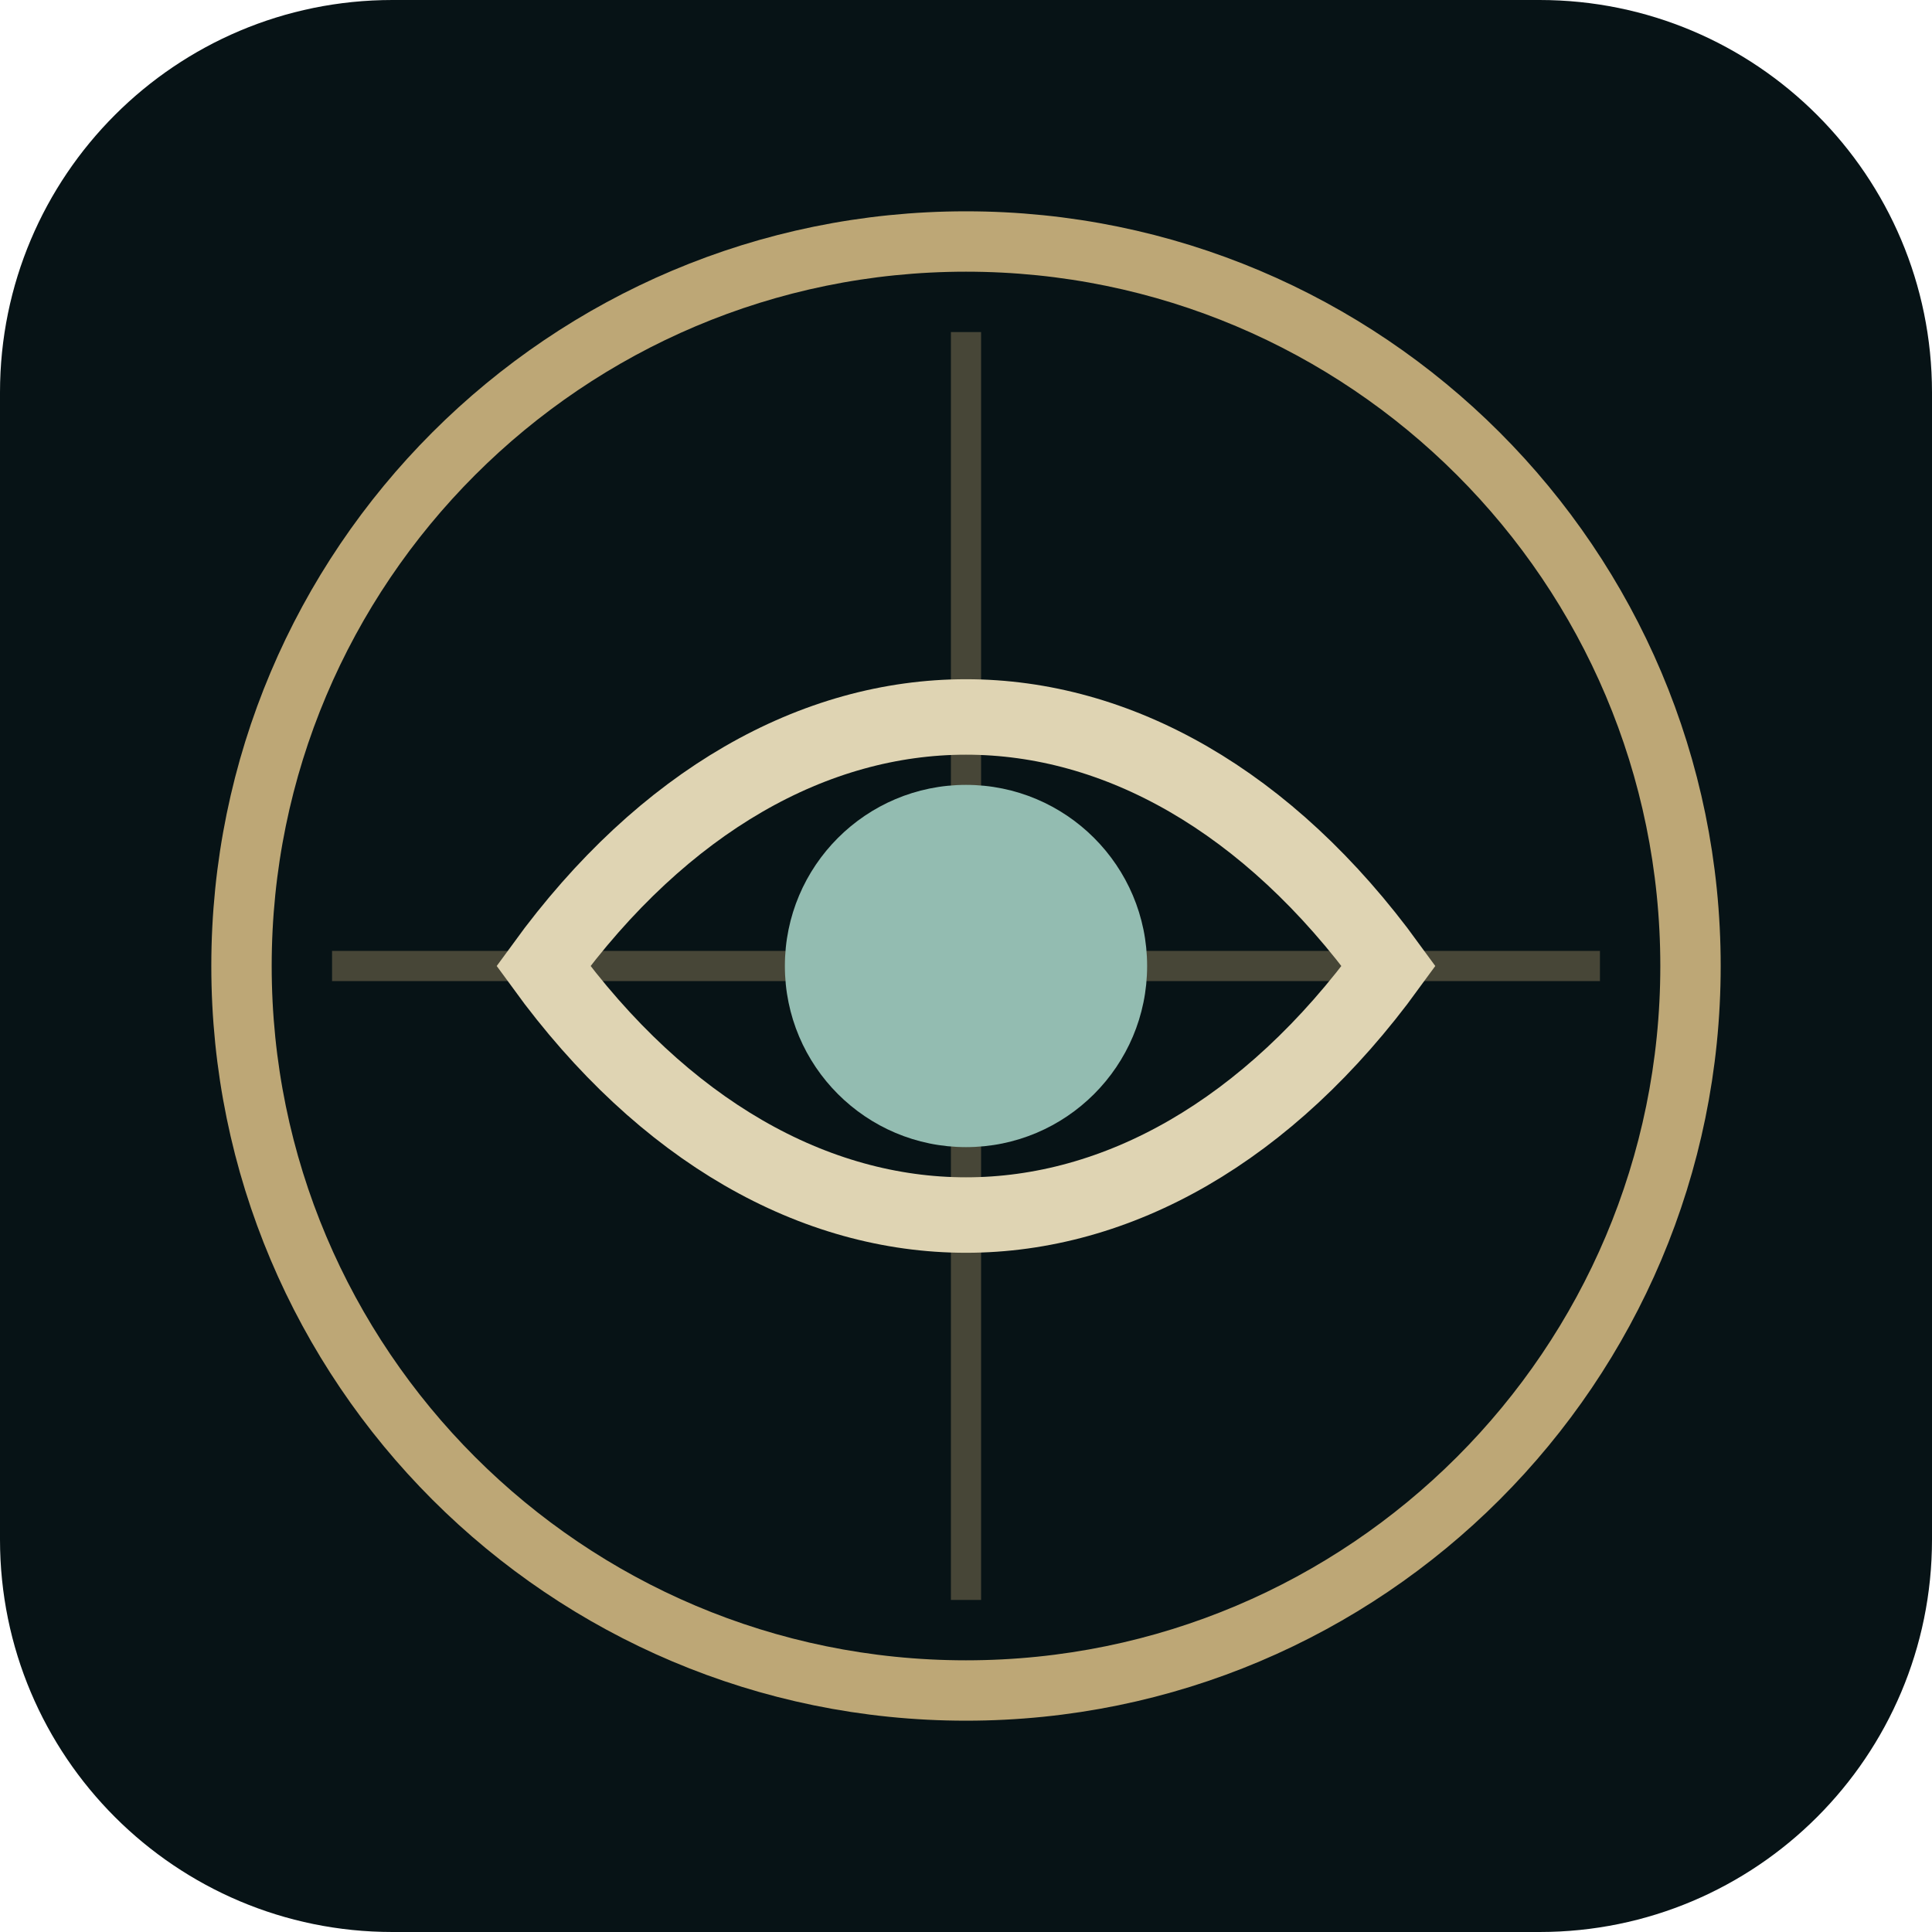
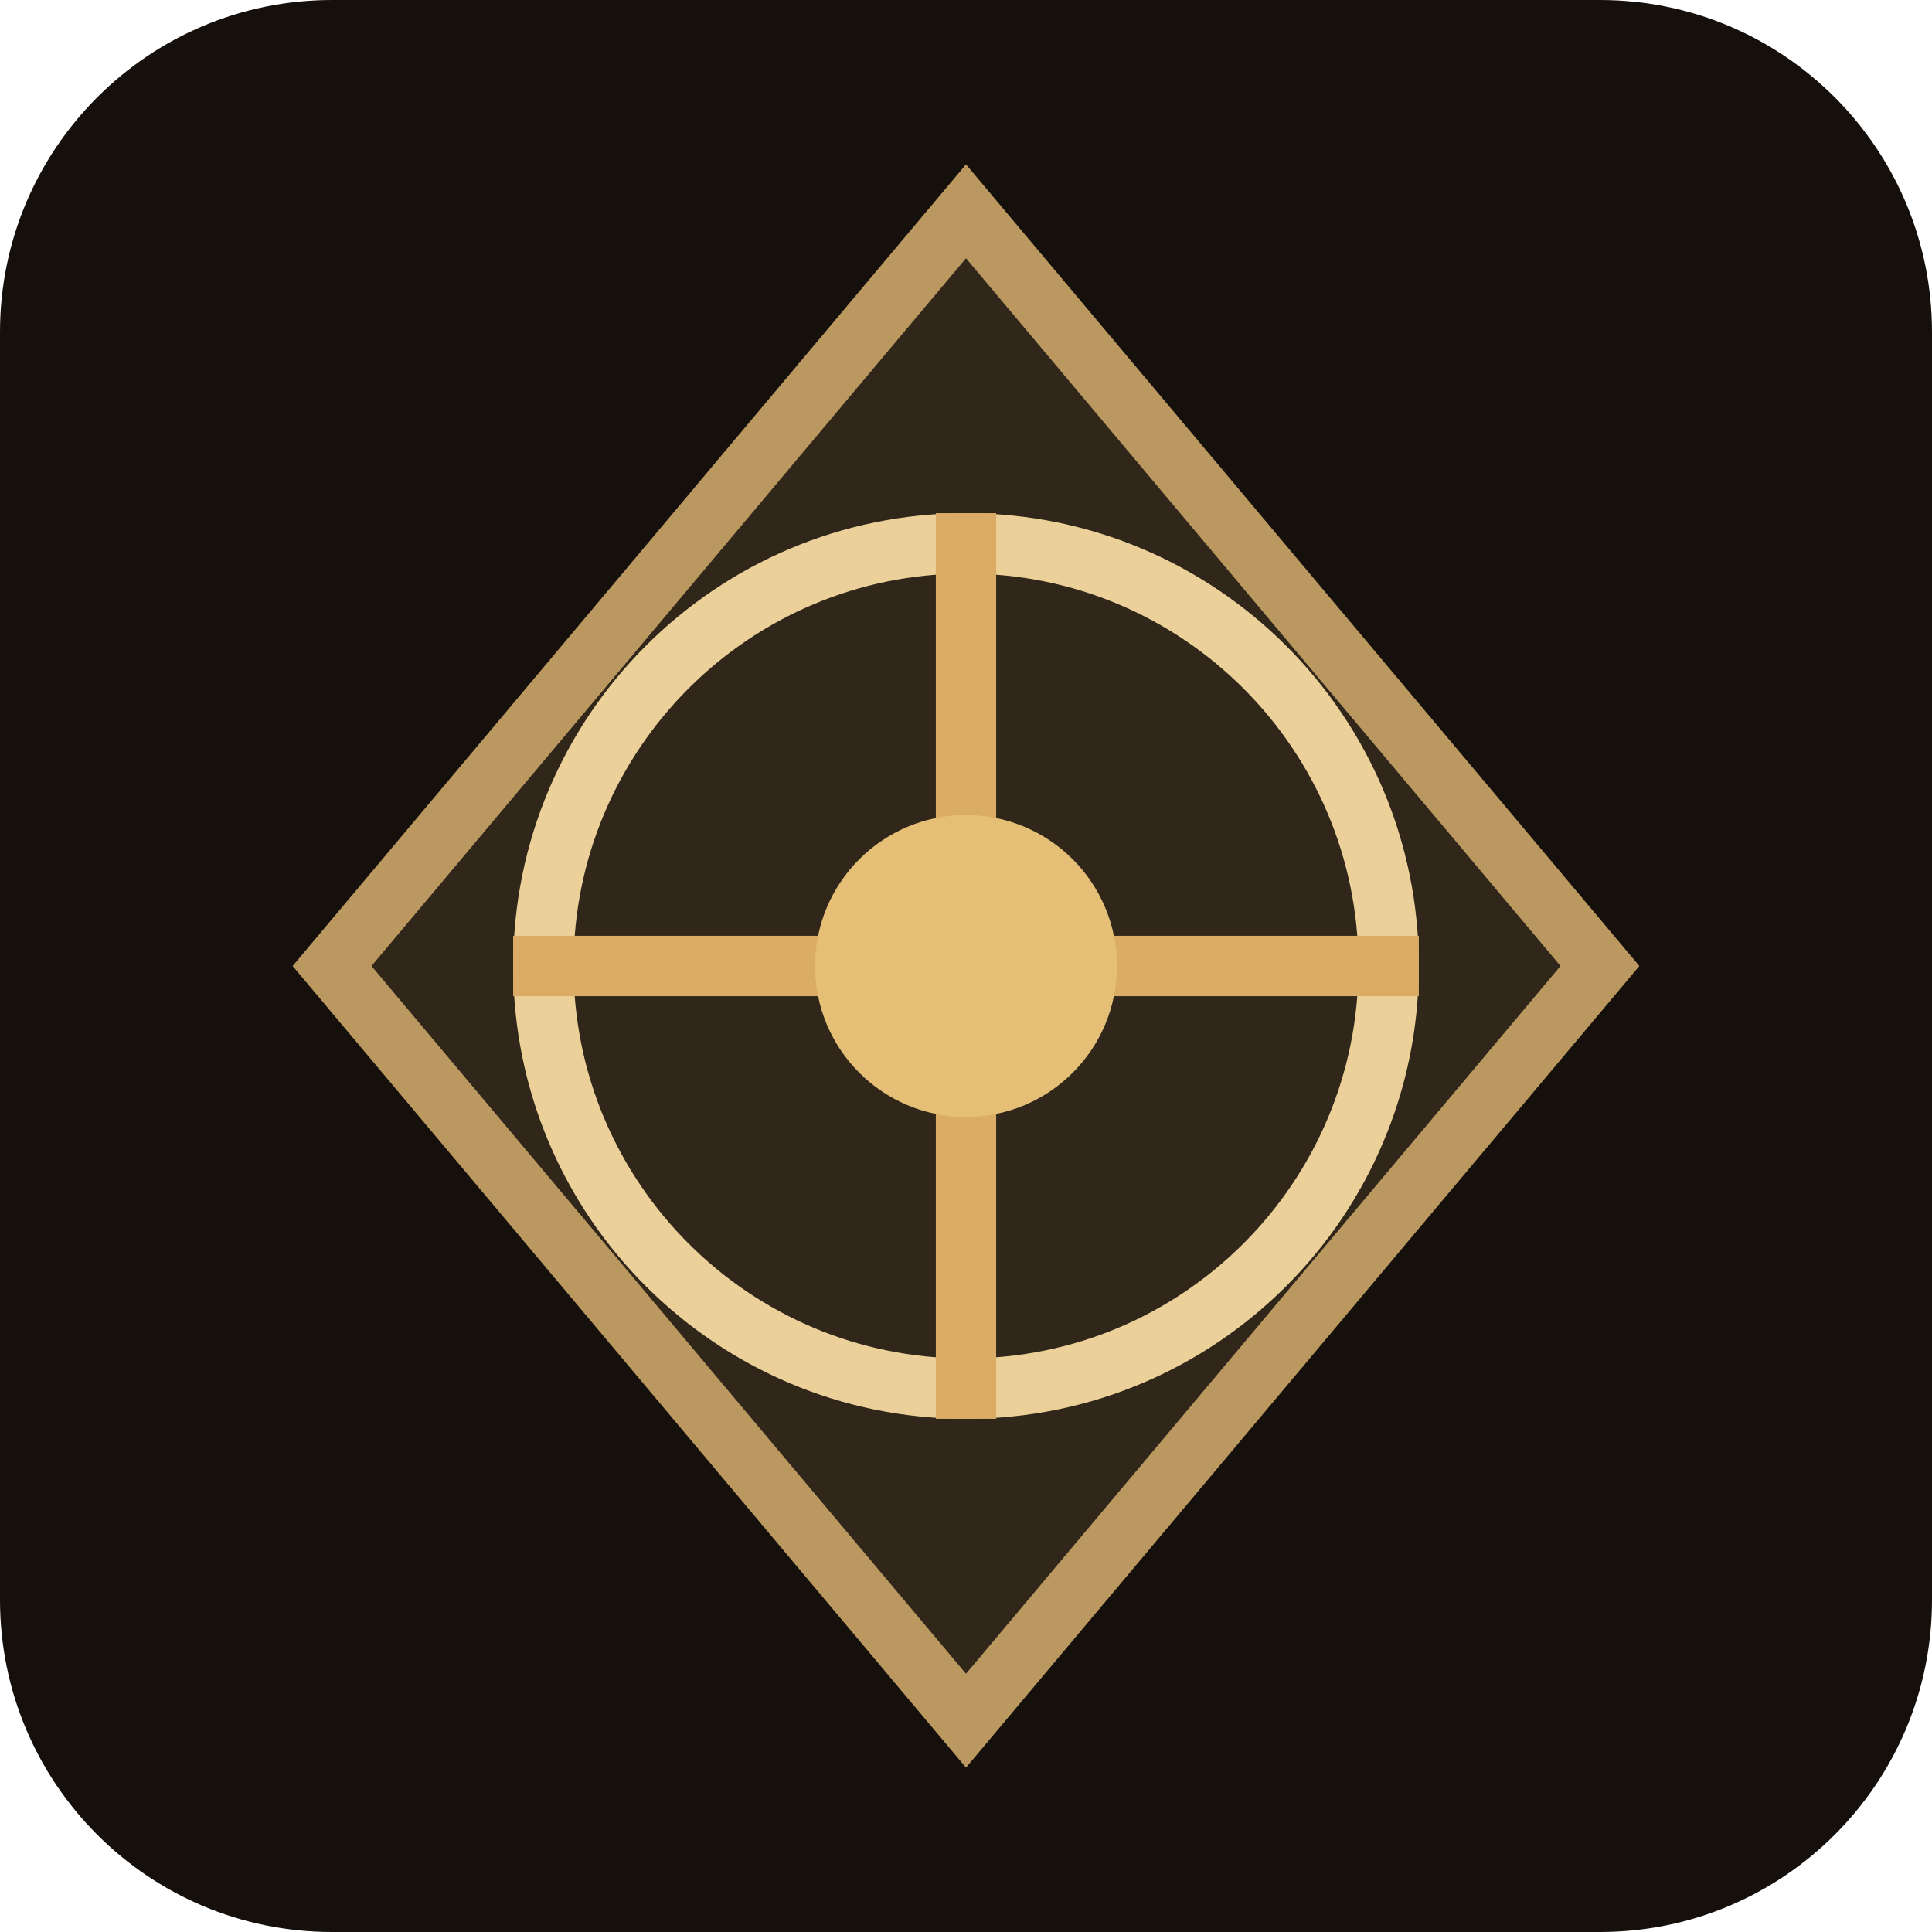
<svg xmlns="http://www.w3.org/2000/svg" viewBox="0 0 64 64">
-   <rect width="64" height="64" rx="13" fill="#071316" />
-   <circle cx="32" cy="32" r="24" fill="none" stroke="#bda776" stroke-width="2" />
-   <path d="M32 11v42M11 32h42" stroke="#bda776" stroke-width="1" opacity=".35" />
-   <path d="M18 32c8-11 20-11 28 0-8 11-20 11-28 0Z" fill="none" stroke="#dfd4b3" stroke-width="2.5" />
-   <circle cx="32" cy="32" r="6" fill="#93bcb1" />
+   <rect width="64" height="64" rx="11" fill="#15100c" />
+   <path d="M32 7 53 32 32 57 11 32Z" stroke="#ba985f" stroke-width="2" fill="#30271a" />
+   <circle cx="32" cy="32" r="14" stroke="#ecd09a" fill="none" stroke-width="2" />
+   <path d="M32 17v30M17 32h30" stroke="#daac65" stroke-width="2" />
+   <circle cx="32" cy="32" r="5" fill="#e6bf76" />
</svg>
